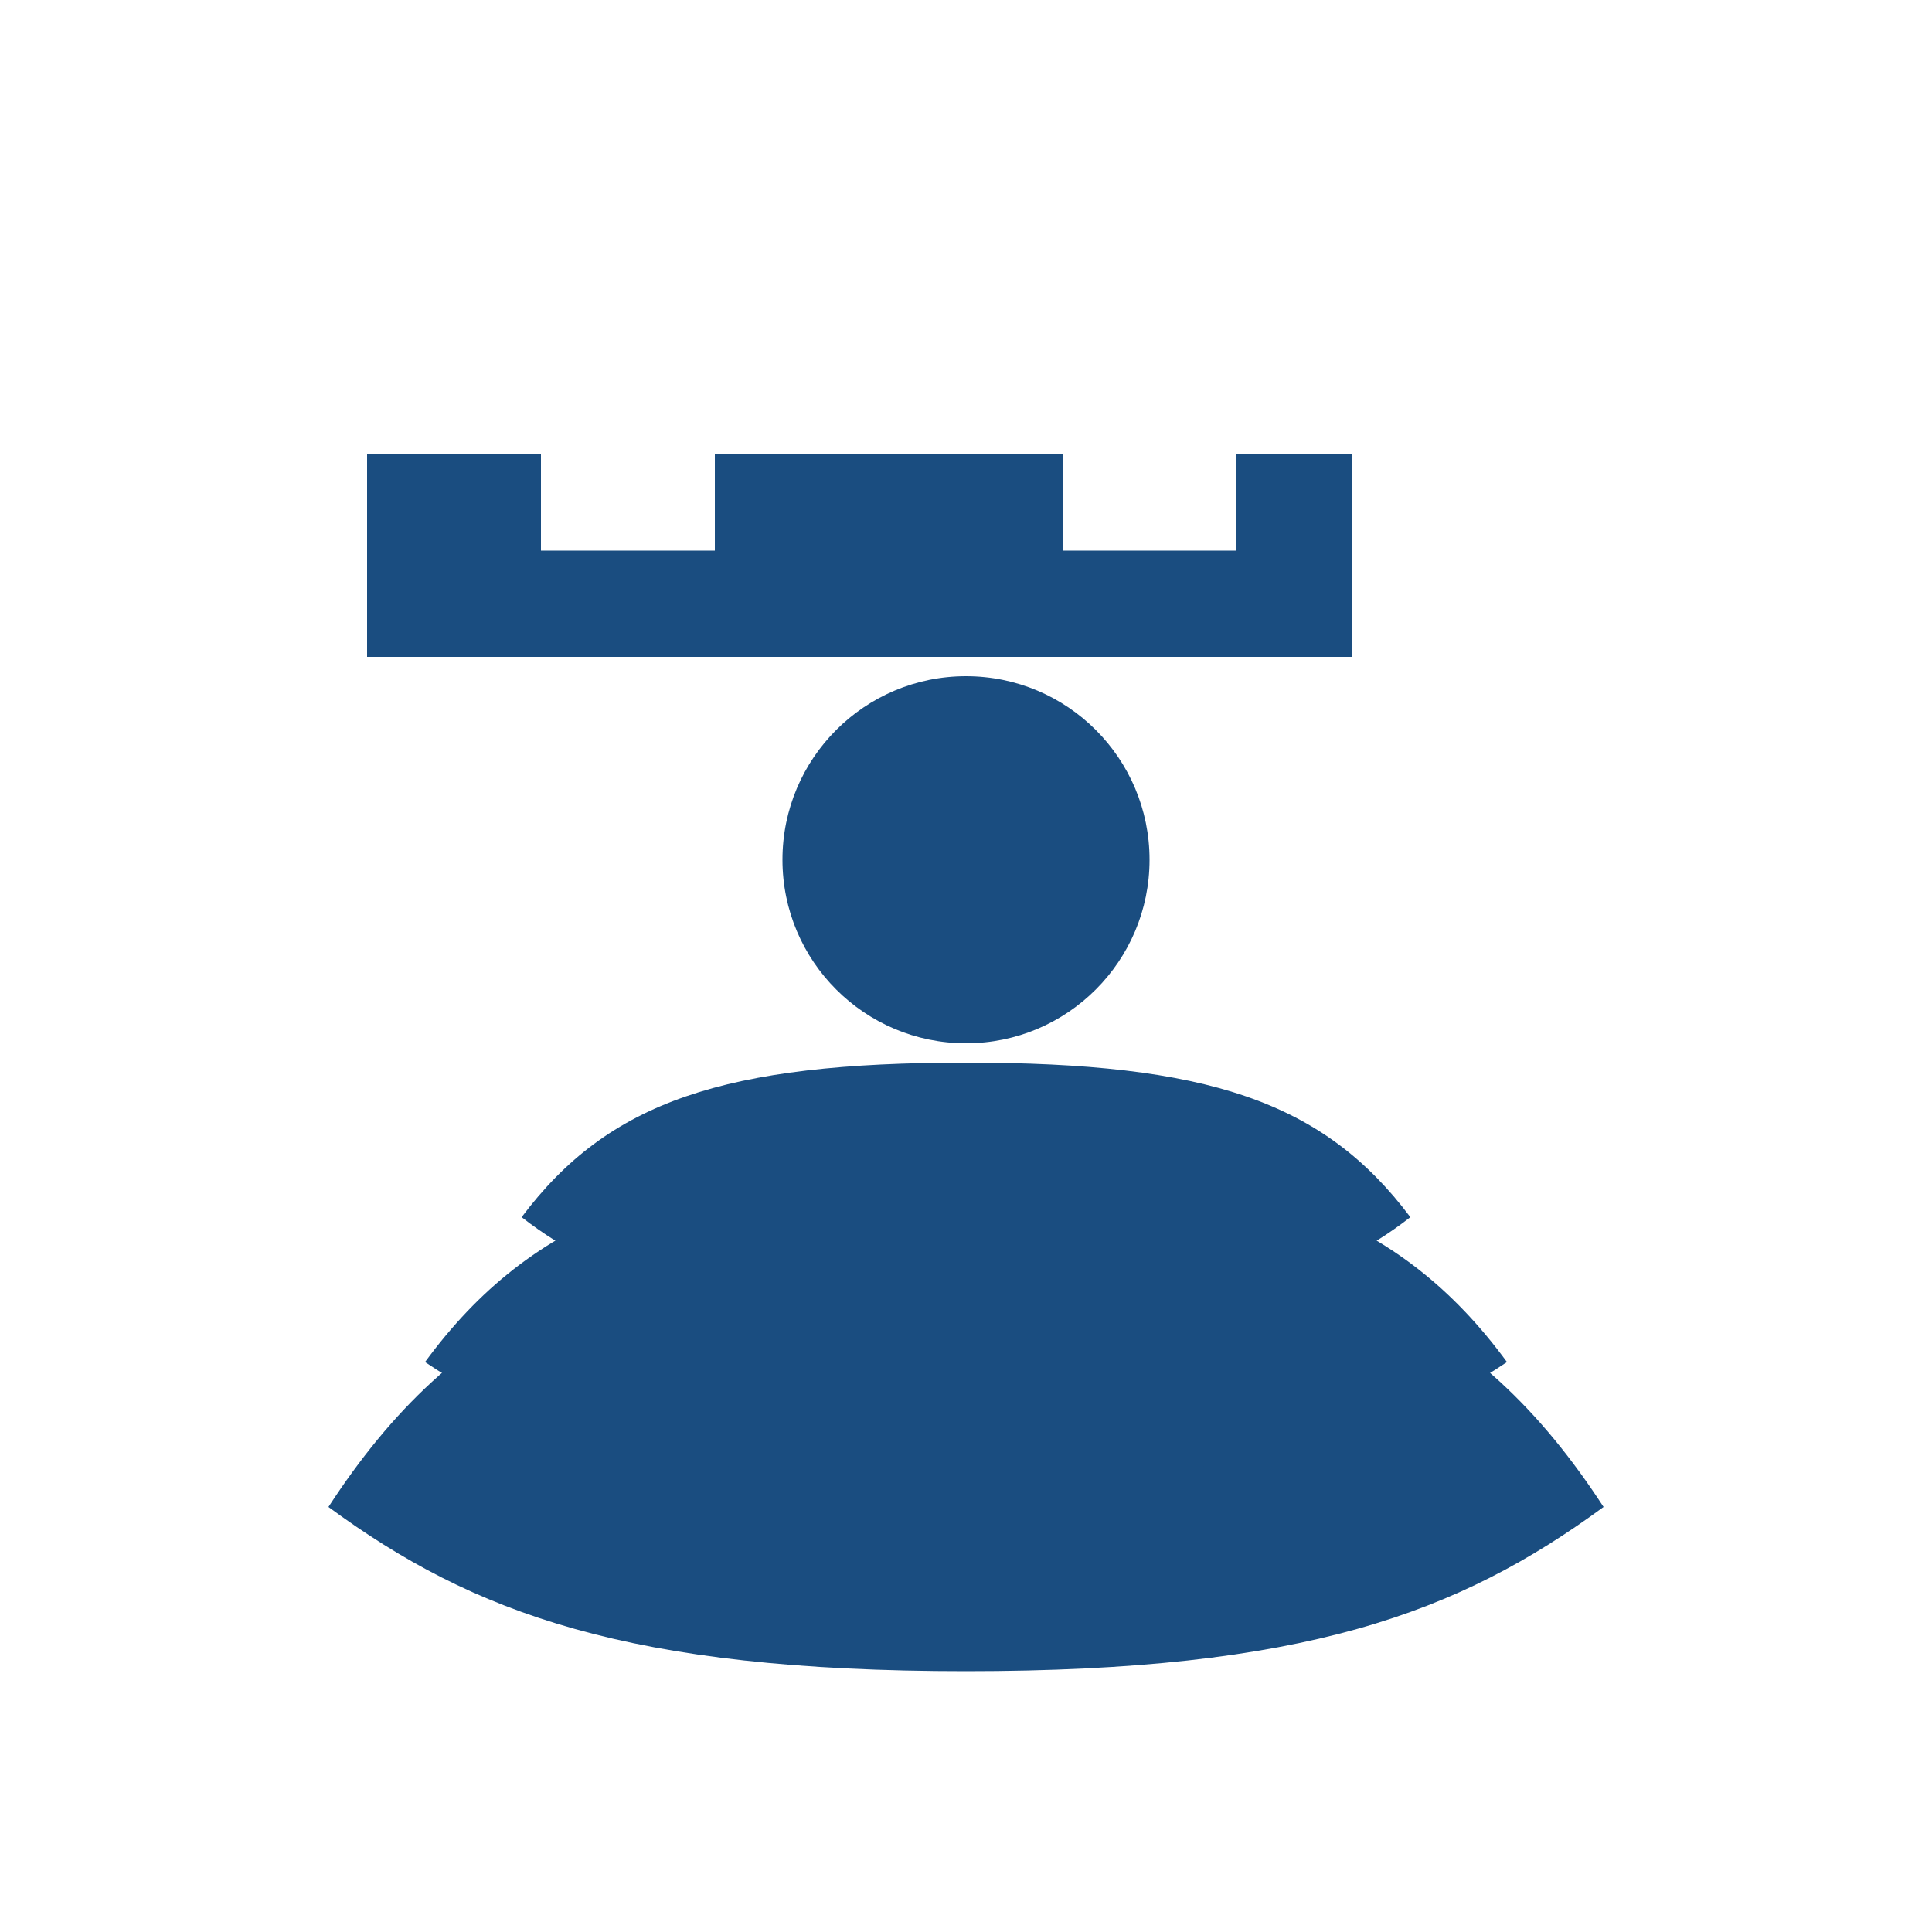
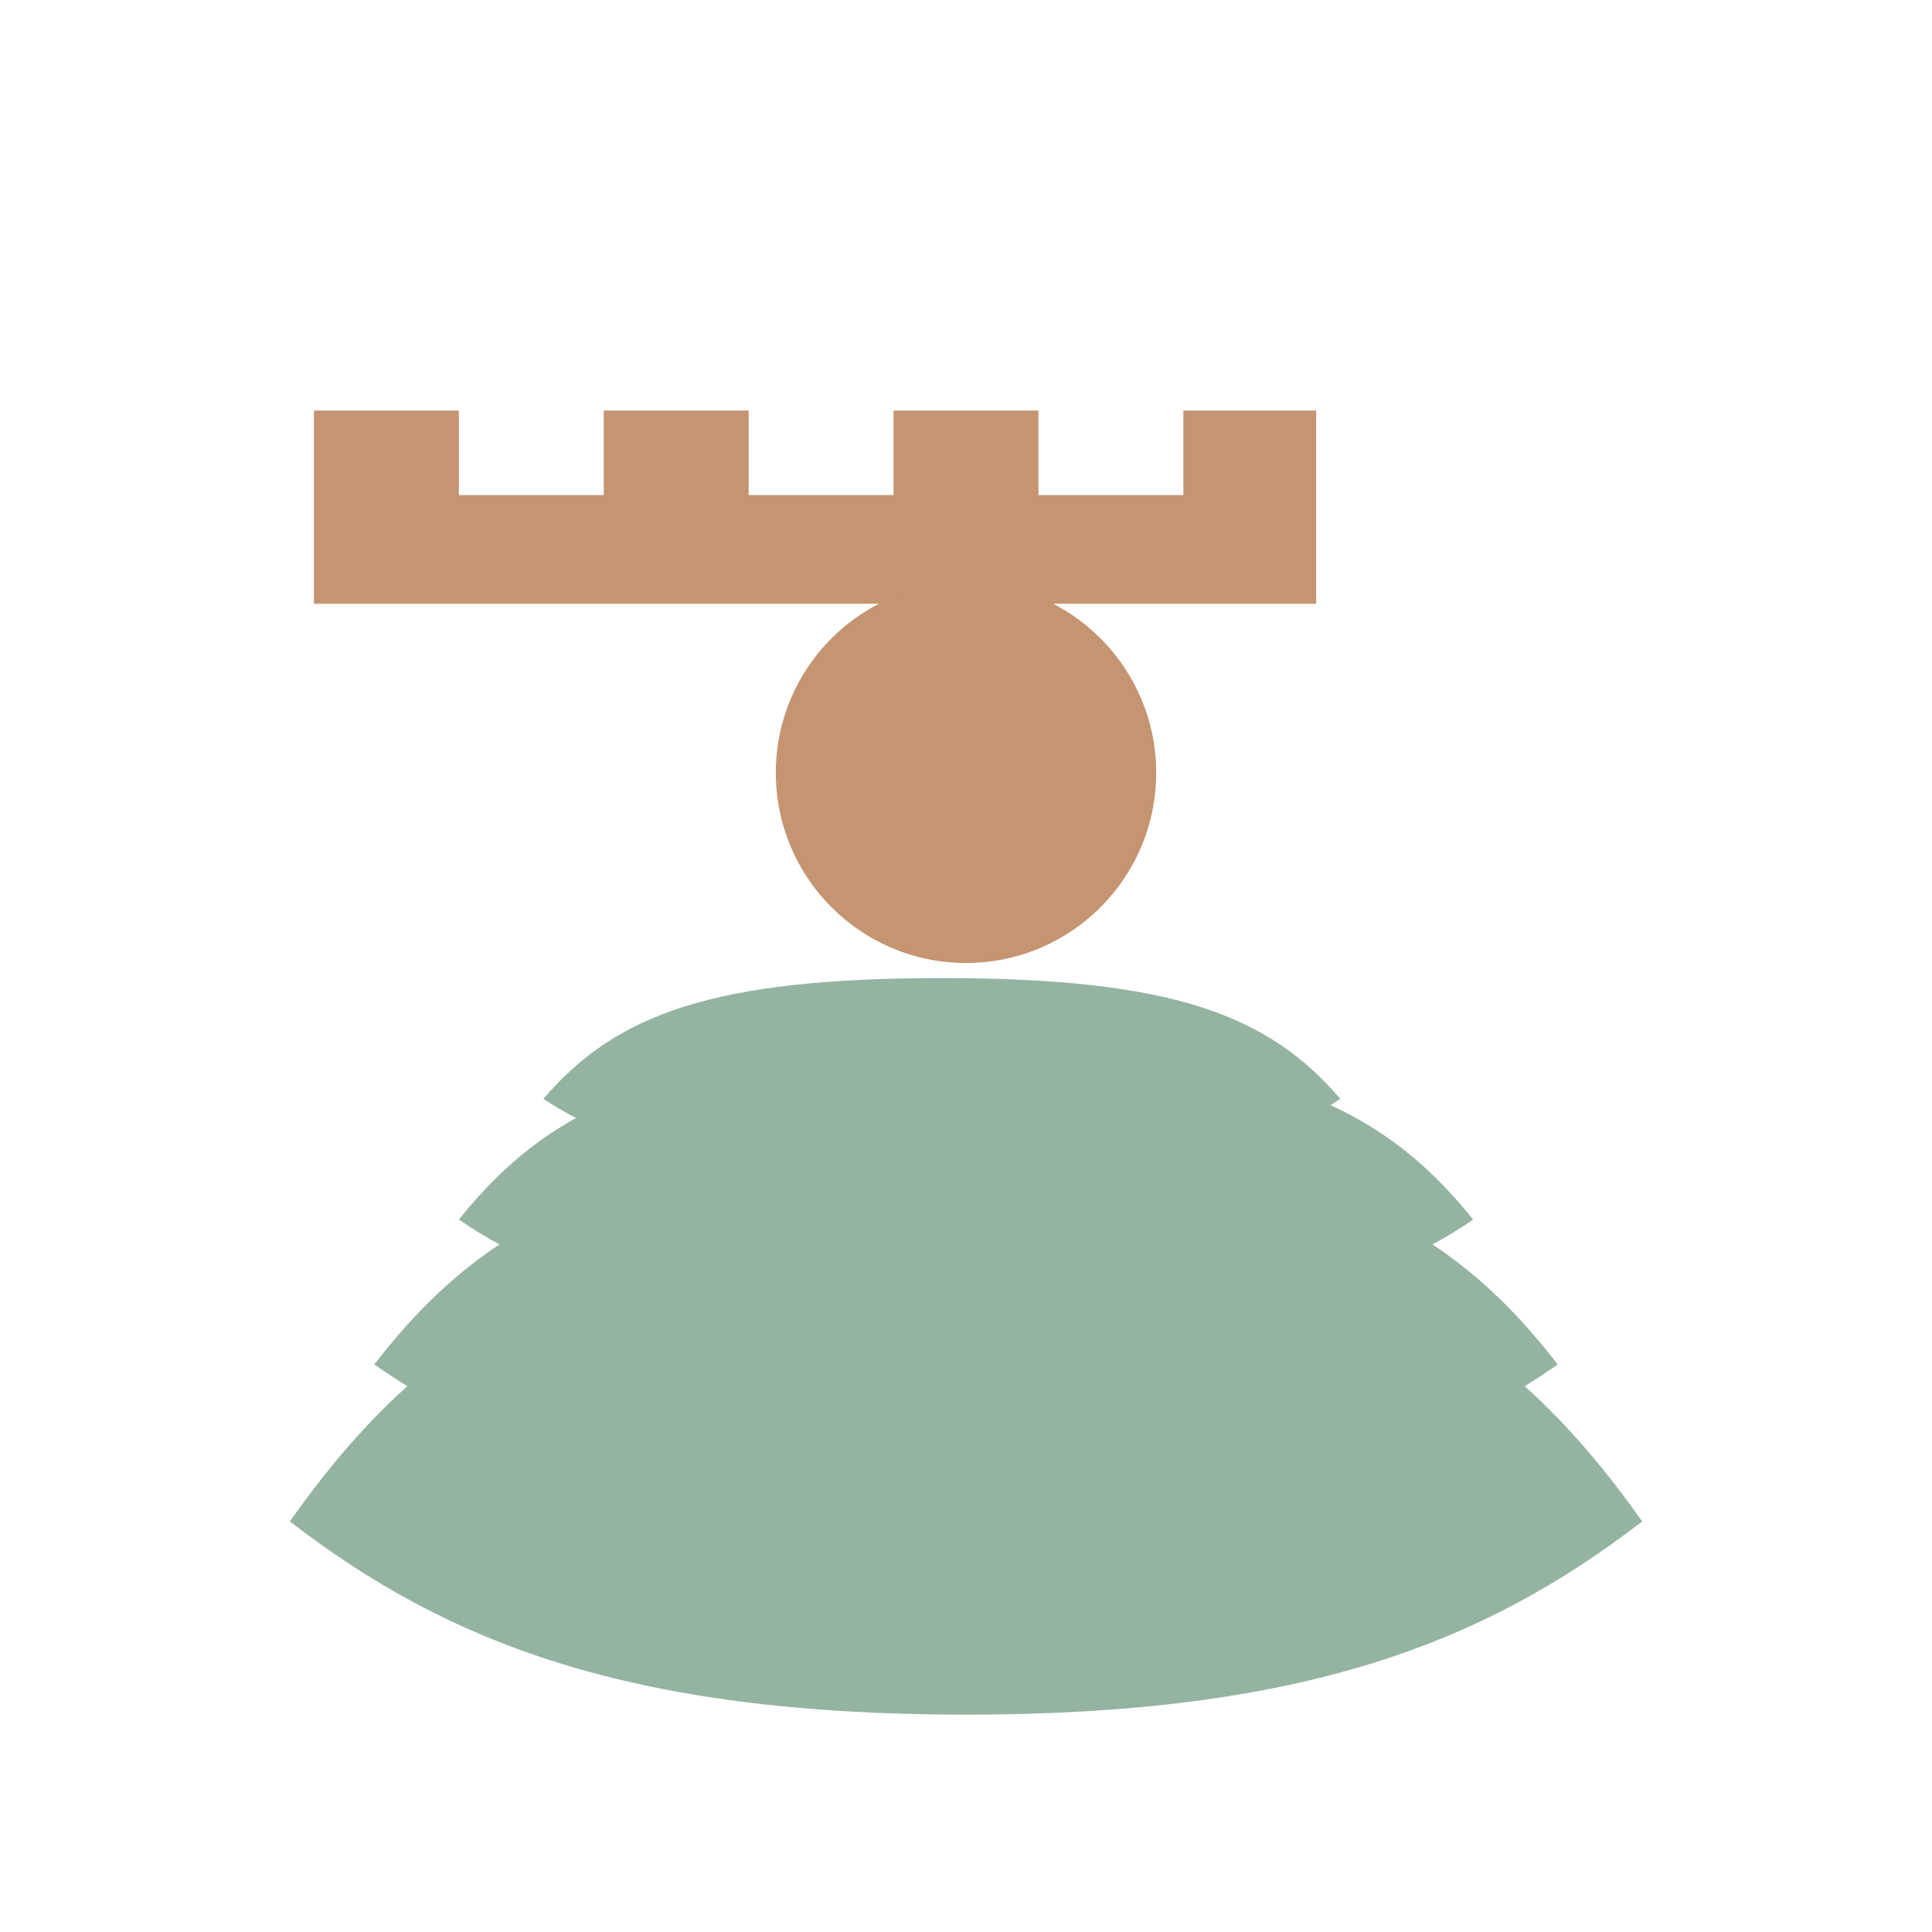
- <svg xmlns="http://www.w3.org/2000/svg" viewBox="0 0 200 200" role="img" aria-label="Kasuminomori symbol">
-   <g fill="#1a4d80">
-     <path d="M38 47h18v10H74v-10h18v10H92v-10h18v10h18v-10h12v21H38V47z" />
-     <circle cx="100" cy="89" r="19" />
-     <path d="M34 156c13-20 30-29 66-29s53 9 66 29c-15 11-31 17-66 17S49 167 34 156z" />
-     <path d="M44 141c11-15 26-21 56-21s45 6 56 21c-12 8-25 12-56 12S56 149 44 141z" />
-     <path d="M54 126c9-12 21-16 46-16s37 4 46 16c-9 7-20 10-46 10S63 133 54 126z" />
+ <svg xmlns="http://www.w3.org/2000/svg" viewBox="0 0 32 32" role="img" aria-label="Kasuminomori">
+   <g fill="#C59471">
+     <path d="M5.2 6.8h2.4v1.4h2.4V6.8h2.4v1.4h2.4V6.8h2.4v1.4h2.4V6.8h2.2v3.2H5.2V6.8z" />
+     <circle cx="16" cy="12.8" r="3.15" />
+   </g>
+   <g fill="#94B4A1">
+     <path d="M4.8 25.2c2.4-3.4 5.2-5 11.2-5s8.8 1.6 11.2 5c-2.6 2-5.6 3.2-11.2 3.2S7.4 27.2 4.8 25.2z" />
+     <path d="M6.2 22.6c2-2.6 4.4-3.6 9.8-3.6s7.8 1 9.8 3.6c-2 1.4-4.4 2.2-9.8 2.2S8.2 24 6.2 22.6z" />
+     <path d="M7.6 20.2c1.6-2 3.6-2.8 8.4-2.8s6.8.8 8.4 2.8c-1.6 1.1-3.6 1.6-8.4 1.6S9.2 21.3 7.6 20.2z" />
+     <path d="M9 18.2c1.2-1.4 2.8-2 6.6-2s5.4.6 6.6 2c-1.2.8-2.8 1.2-6.6 1.2S10.2 19 9 18.2z" />
  </g>
</svg>
